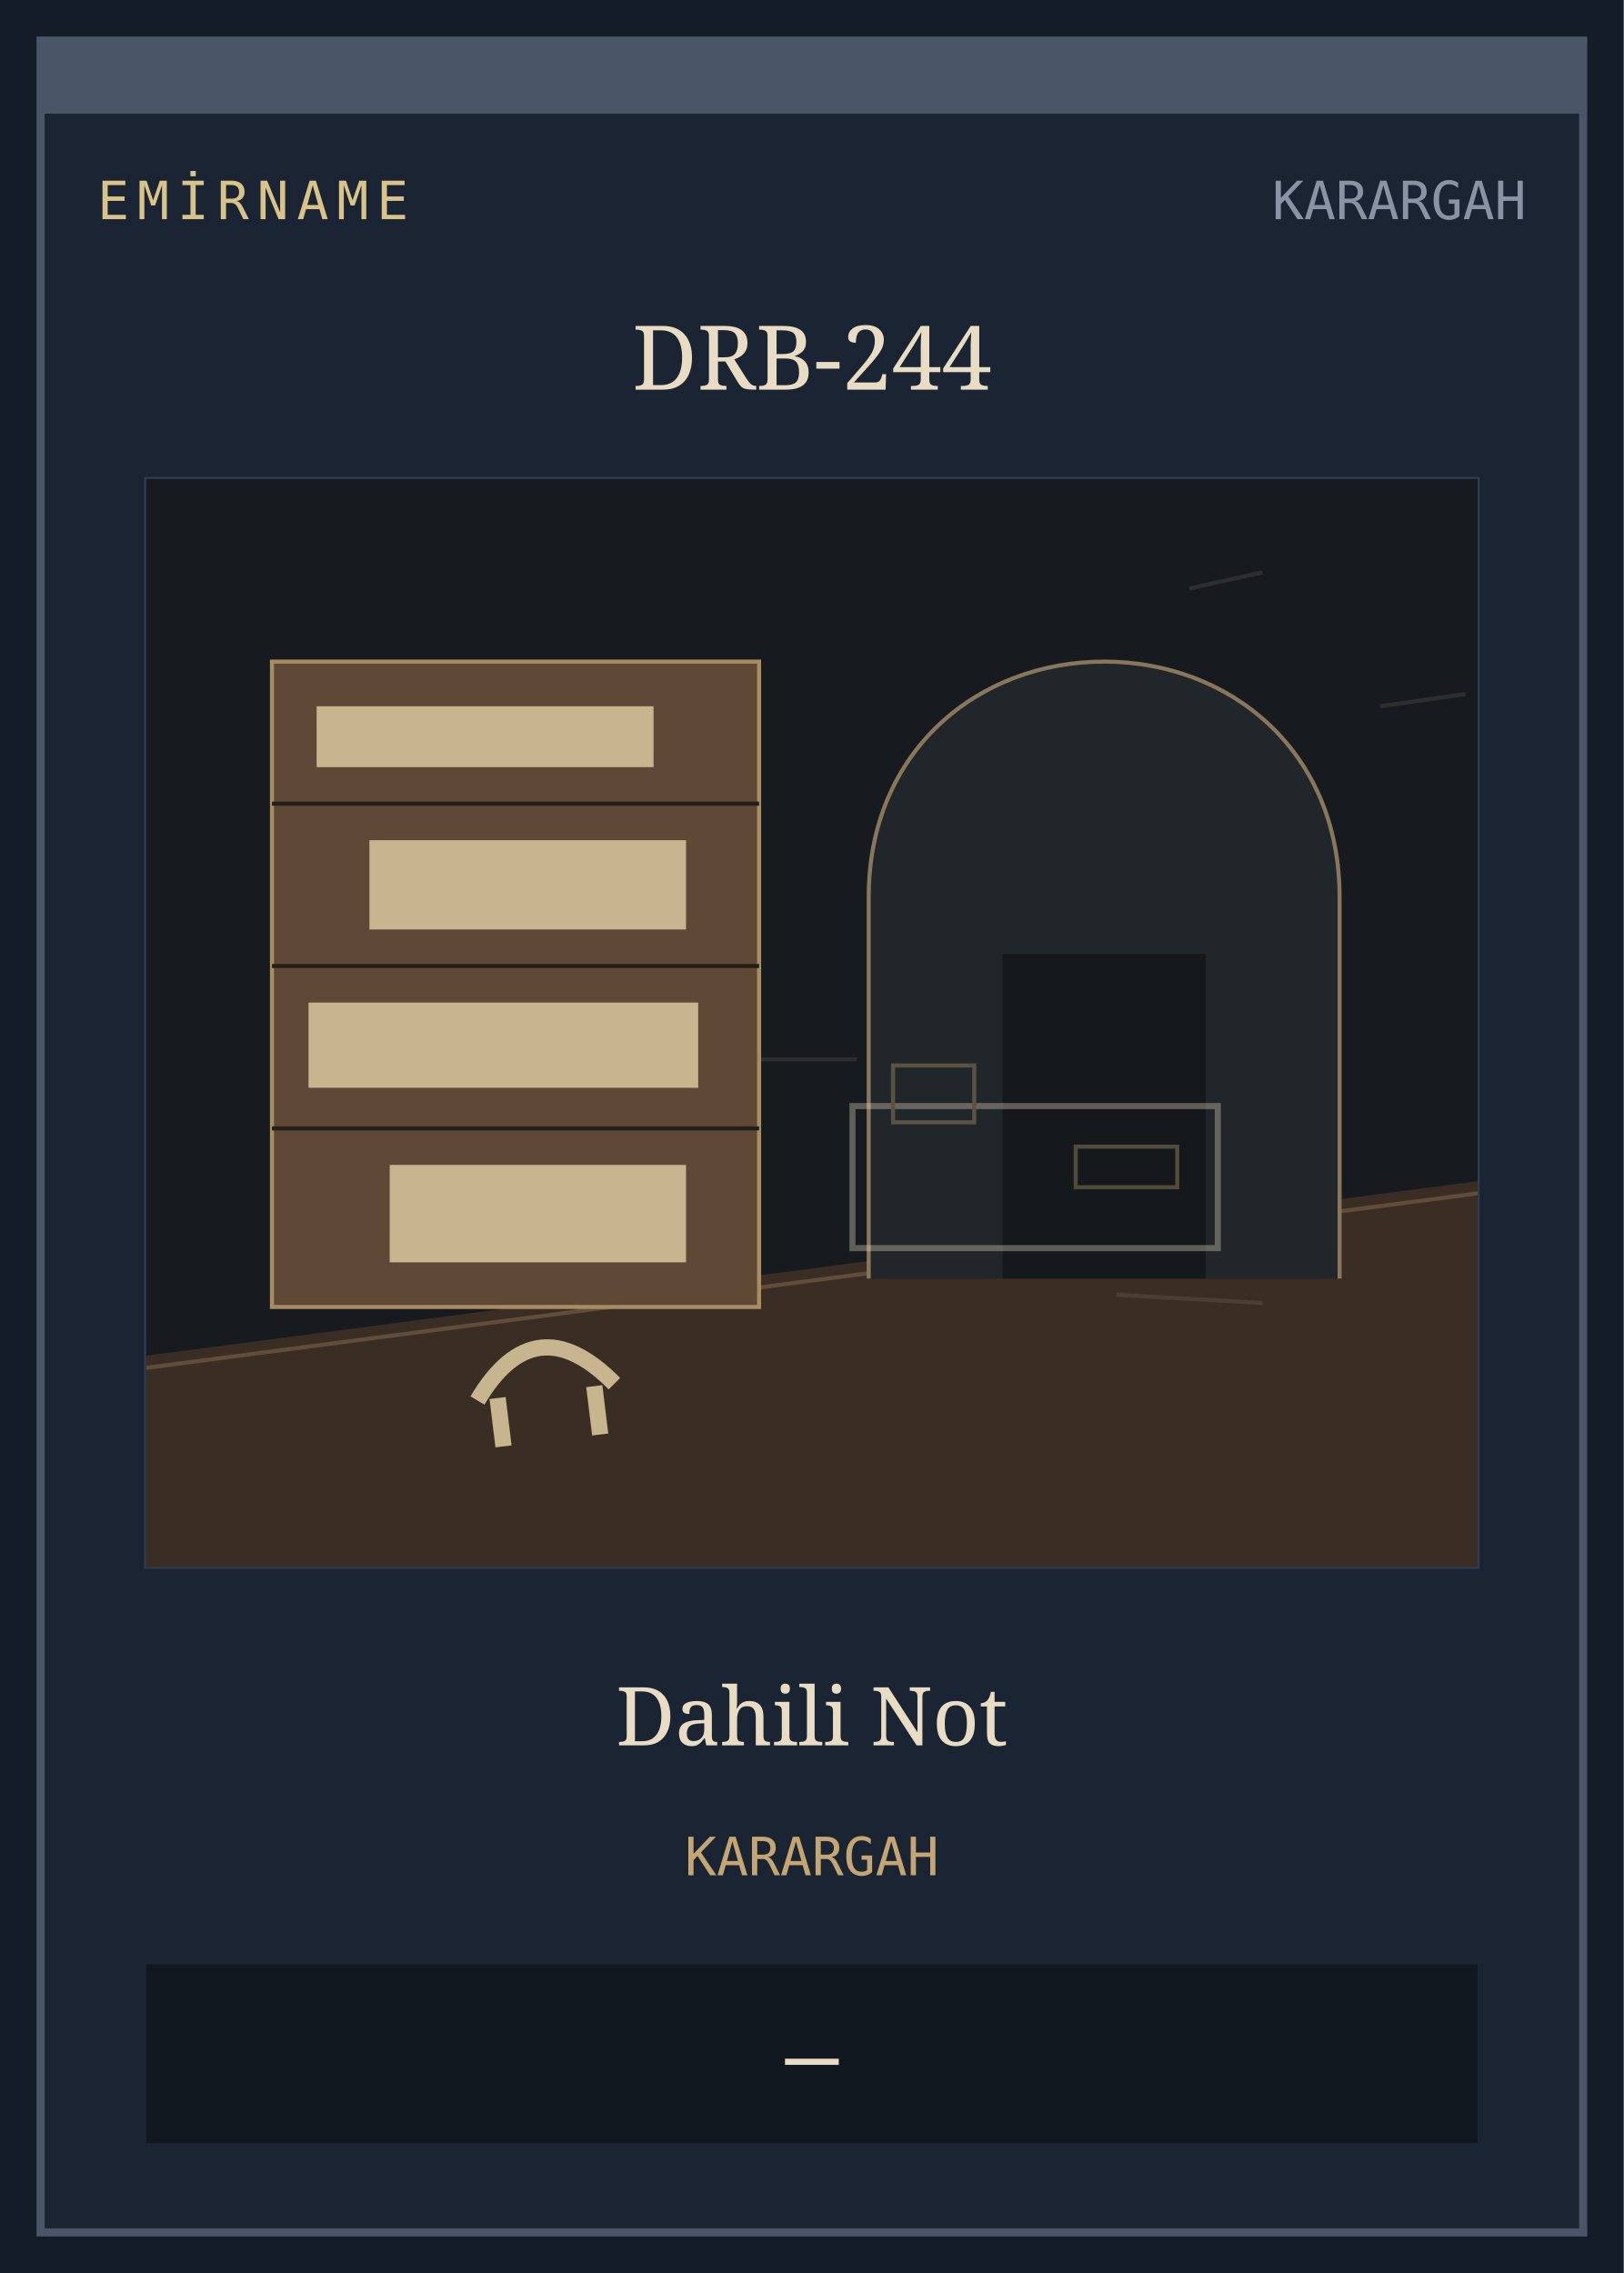
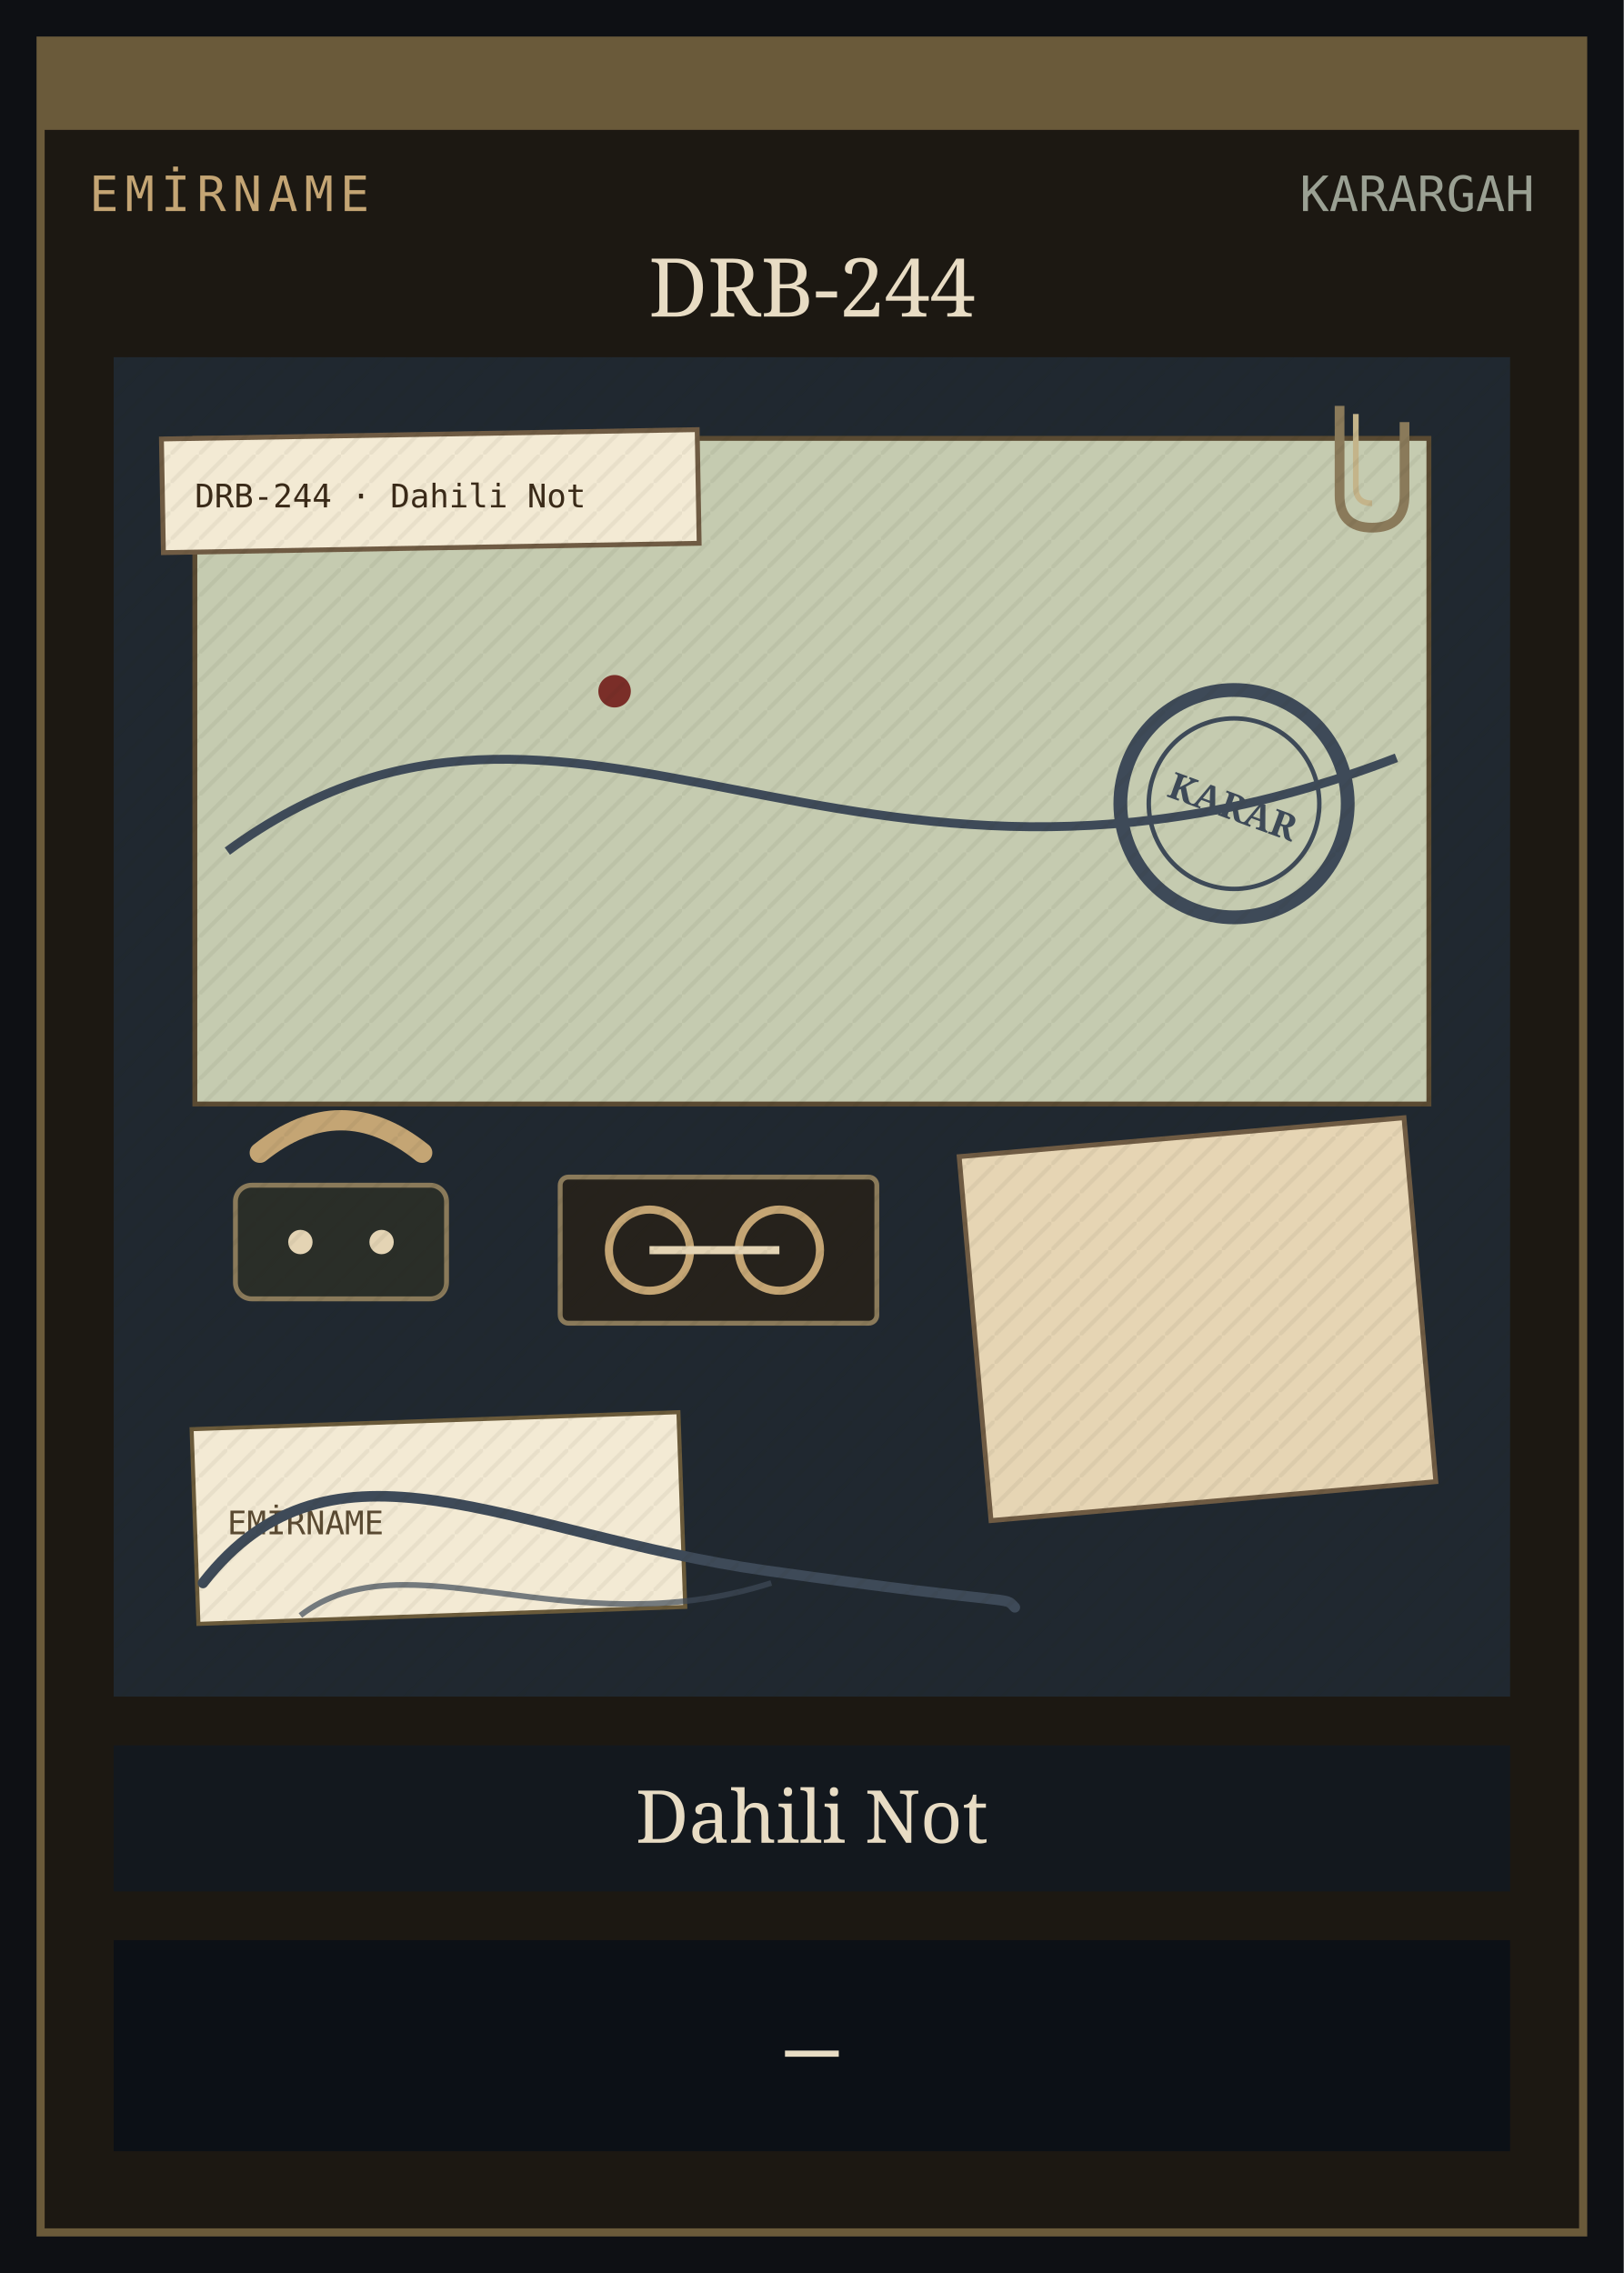
<svg xmlns="http://www.w3.org/2000/svg" viewBox="0 0 400 560" width="400" height="560">
  <defs>
-     <clipPath id="scene">
-       <rect x="36" y="118" width="328" height="268" />
+     <pattern id="grain" width="7" height="7" patternUnits="userSpaceOnUse">
+       <path d="M0 7 L7 0" stroke="#2a2218" opacity=".055" />
+     </pattern>
+     <clipPath id="well-DRB-244">
+       <rect x="28" y="88" width="344" height="330" />
    </clipPath>
  </defs>
-   <rect width="400" height="560" fill="#141c28" />
-   <rect x="10" y="10" width="380" height="540" fill="#1a2433" stroke="#4a5568" stroke-width="2" />
-   <rect x="10" y="10" width="380" height="18" fill="#4a5568" />
-   <text x="24" y="54" fill="#d8c48a" font-family="ui-monospace,monospace" font-size="13" letter-spacing="2">EMİRNAME</text>
-   <text x="376" y="54" text-anchor="end" fill="#8a93a3" font-family="ui-monospace,monospace" font-size="13">KARARGAH</text>
-   <text x="200" y="96" text-anchor="middle" fill="#e8dcc4" font-family="Georgia,serif" font-size="22">DRB-244</text>
-   <rect x="36" y="118" width="328" height="268" fill="#243044" stroke="#2e3d52" stroke-width="1" />
-   <g clip-path="url(#scene)">
-     <rect x="36" y="118" width="328" height="268" fill="#171b20" />
-     <path d="M36 334 L364 291 V386 H36Z" fill="#3a2d24" />
-     <path d="M36 337 L364 294" stroke="#8f7355" opacity=".45" />
-     <path d="M293 145 l18 -4" stroke="#eadfbe" opacity=".10" />
-     <path d="M340 174 l21 -3" stroke="#eadfbe" opacity=".10" />
-     <path d="M87 203 l24 -2" stroke="#eadfbe" opacity=".10" />
-     <path d="M134 232 l27 -1" stroke="#eadfbe" opacity=".10" />
-     <path d="M181 261 l30 0" stroke="#eadfbe" opacity=".10" />
-     <path d="M228 290 l33 1" stroke="#eadfbe" opacity=".10" />
-     <path d="M275 319 l36 2" stroke="#eadfbe" opacity=".10" />
-     <rect x="67" y="163" width="120" height="159" fill="#5d4935" stroke="#a88c62" />
-     <path d="M67 198h120M67 238h120M67 278h120" stroke="#261e19" />
-     <g fill="#c7b58f">
-       <rect x="78" y="174" width="83" height="15" />
-       <rect x="91" y="207" width="78" height="22" />
-       <rect x="76" y="247" width="96" height="21" />
-       <rect x="96" y="287" width="73" height="24" />
+   <rect width="400" height="560" fill="#0e1014" />
+   <rect x="10" y="10" width="380" height="540" fill="#1c1812" stroke="#6a5a3a" stroke-width="2" />
+   <rect x="10" y="10" width="380" height="22" fill="#6a5a3a" />
+   <text x="22" y="52" fill="#c4a574" font-family="ui-monospace,monospace" font-size="12" letter-spacing="1.6">EMİRNAME</text>
+   <text x="378" y="52" text-anchor="end" fill="#9aa093" font-family="ui-monospace,monospace" font-size="12">KARARGAH</text>
+   <text x="200" y="78" text-anchor="middle" fill="#e8dcc4" font-family="Georgia,serif" font-size="20">DRB-244</text>
+   <g clip-path="url(#well-DRB-244)" data-series="Karargah" data-kind="spell" data-subtype="normal" data-tier="low" data-aux="0">
+     <rect x="28" y="88" width="344" height="330" fill="#202830" />
+     <rect x="48.0" y="108.0" width="304.0" height="164.0" fill="#c5cbb0" stroke="#5a4a32" stroke-width="1.2" />
+     <path d="M56 209.7 c85.1 -62.3 152.0 29.5 288.0 -23.0" fill="none" stroke="#3e4a58" stroke-width="2.2" />
+     <circle cx="151.4" cy="170.3" r="4" fill="#7a2e28" />
+     <path d="M60 118 h60.8 M60 126 h42.6" stroke="#4a5a44" stroke-width="1" />
+     <rect x="58.0" y="292.0" width="52.0" height="28.0" rx="4" fill="#2a2e28" stroke="#8a7a5a" stroke-width="1.2" />
+     <path d="M64 284 q20 -16 40 0" fill="none" stroke="#c4a574" stroke-width="5" stroke-linecap="round" />
+     <circle cx="74" cy="306" r="3" fill="#e4d4b4" />
+     <circle cx="94" cy="306" r="3" fill="#e4d4b4" />
+     <rect x="138.0" y="290.0" width="78.0" height="36.0" rx="2" fill="#26221c" stroke="#8a7a5a" stroke-width="1.2" />
+     <circle cx="160" cy="308" r="10" fill="none" stroke="#c4a574" stroke-width="2" />
+     <circle cx="192" cy="308" r="10" fill="none" stroke="#c4a574" stroke-width="2" />
+     <path d="M160 308 h32" stroke="#e4d4b4" stroke-width="2" />
+     <g transform="rotate(-5.0 295.0 325.0)">
+       <rect x="240.0" y="280.0" width="110.0" height="90.0" fill="#e6d5b4" stroke="#6f5b43" stroke-width="1.2" />
    </g>
-     <path d="M214 315v-94c0-36 27-58 58-58s58 22 58 58v94" fill="#202629" stroke="#89775d" />
-     <path d="M247 315v-80h50v80" fill="#15191b" />
-     <g transform="translate(134 339) rotate(-7)">
-       <path d="M-17 4q17-22 34 0M-12 4v12M12 4v12" fill="none" stroke="#c7b58f" stroke-width="4" />
+     <g transform="rotate(20 304 198)">
+       <circle cx="304" cy="198" r="28" fill="none" stroke="#3e4a58" stroke-width="3.4" />
+       <circle cx="304" cy="198" r="21" fill="none" stroke="#3e4a58" stroke-width="1.1" />
+       <text x="304" y="202" text-anchor="middle" fill="#3e4a58" font-family="Georgia,serif" font-size="9" font-weight="700">KARAR</text>
    </g>
-     <g opacity=".35" transform="scale(.5) translate(310 325)">
-       <rect x="110" y="220" width="180" height="70" fill="none" stroke="#e8dcc4" stroke-width="3" />
-       <rect x="130" y="200" width="40" height="28" fill="none" stroke="#c4a574" stroke-width="2" />
-       <path d="M220 240 h50 v20 h-50z" fill="none" stroke="#c4a574" stroke-width="2" />
+     <path d="M330 100 v22 q0 8 8 8 q8 0 8 -8 v-18" fill="none" stroke="#8a7a5a" stroke-width="2.4" />
+     <path d="M334 102 v18 q0 4 4 4" fill="none" stroke="#c4b48a" stroke-width="1.4" />
+     <g transform="rotate(-2.0 108.0 374.0)">
+       <rect x="48.0" y="350.0" width="120.0" height="48.0" fill="#f3ead4" stroke="#6a5a3a" stroke-width="1" />
    </g>
+     <text x="56" y="378" fill="#5a4a32" font-family="ui-monospace,monospace" font-size="8">EMİRNAME</text>
+     <path d="M50.0 390.0 C82.0 349.0 125.0 378.0 189.0 387.0 S247.0 393.0 250.0 396.0" fill="none" stroke="#3e4a58" stroke-width="2.6" stroke-linecap="round" />
+     <path d="M74.0 398.0 C100.0 378.0 140.0 406.0 190.0 390.0" fill="none" stroke="#3e4a58" stroke-width="1.4" opacity=".7" />
+     <g transform="rotate(-1.0 106.0 121.0)">
+       <rect x="40.0" y="107.0" width="132.0" height="28.0" fill="#f3ead4" stroke="#6f5b43" stroke-width="1.2" />
+     </g>
+     <text x="48" y="125" fill="#3a2a18" font-family="ui-monospace,monospace" font-size="8">DRB-244 · Dahili Not</text>
+     <rect x="28" y="88" width="344" height="330" fill="url(#grain)" />
  </g>
-   <text x="200" y="430" text-anchor="middle" fill="#e8dcc4" font-family="Georgia,serif" font-size="20">Dahili Not</text>
-   <text x="200" y="462" text-anchor="middle" fill="#c4a574" font-family="ui-monospace,monospace" font-size="13">KARARGAH</text>
-   <rect x="36" y="484" width="328" height="44" fill="#121820" />
-   <text x="200" y="514" text-anchor="middle" fill="#e8dcc4" font-family="ui-monospace,monospace" font-size="22">—</text>
+   <rect x="28" y="430" width="344" height="36" fill="#121820" opacity=".92" />
+   <text x="200" y="454" text-anchor="middle" fill="#e8dcc4" font-family="Georgia,serif" font-size="18">Dahili Not</text>
+   <rect x="28" y="478" width="344" height="52" fill="#0c1016" />
+   <text x="200" y="512" text-anchor="middle" fill="#e8dcc4" font-family="ui-monospace,monospace" font-size="22">—</text>
</svg>
